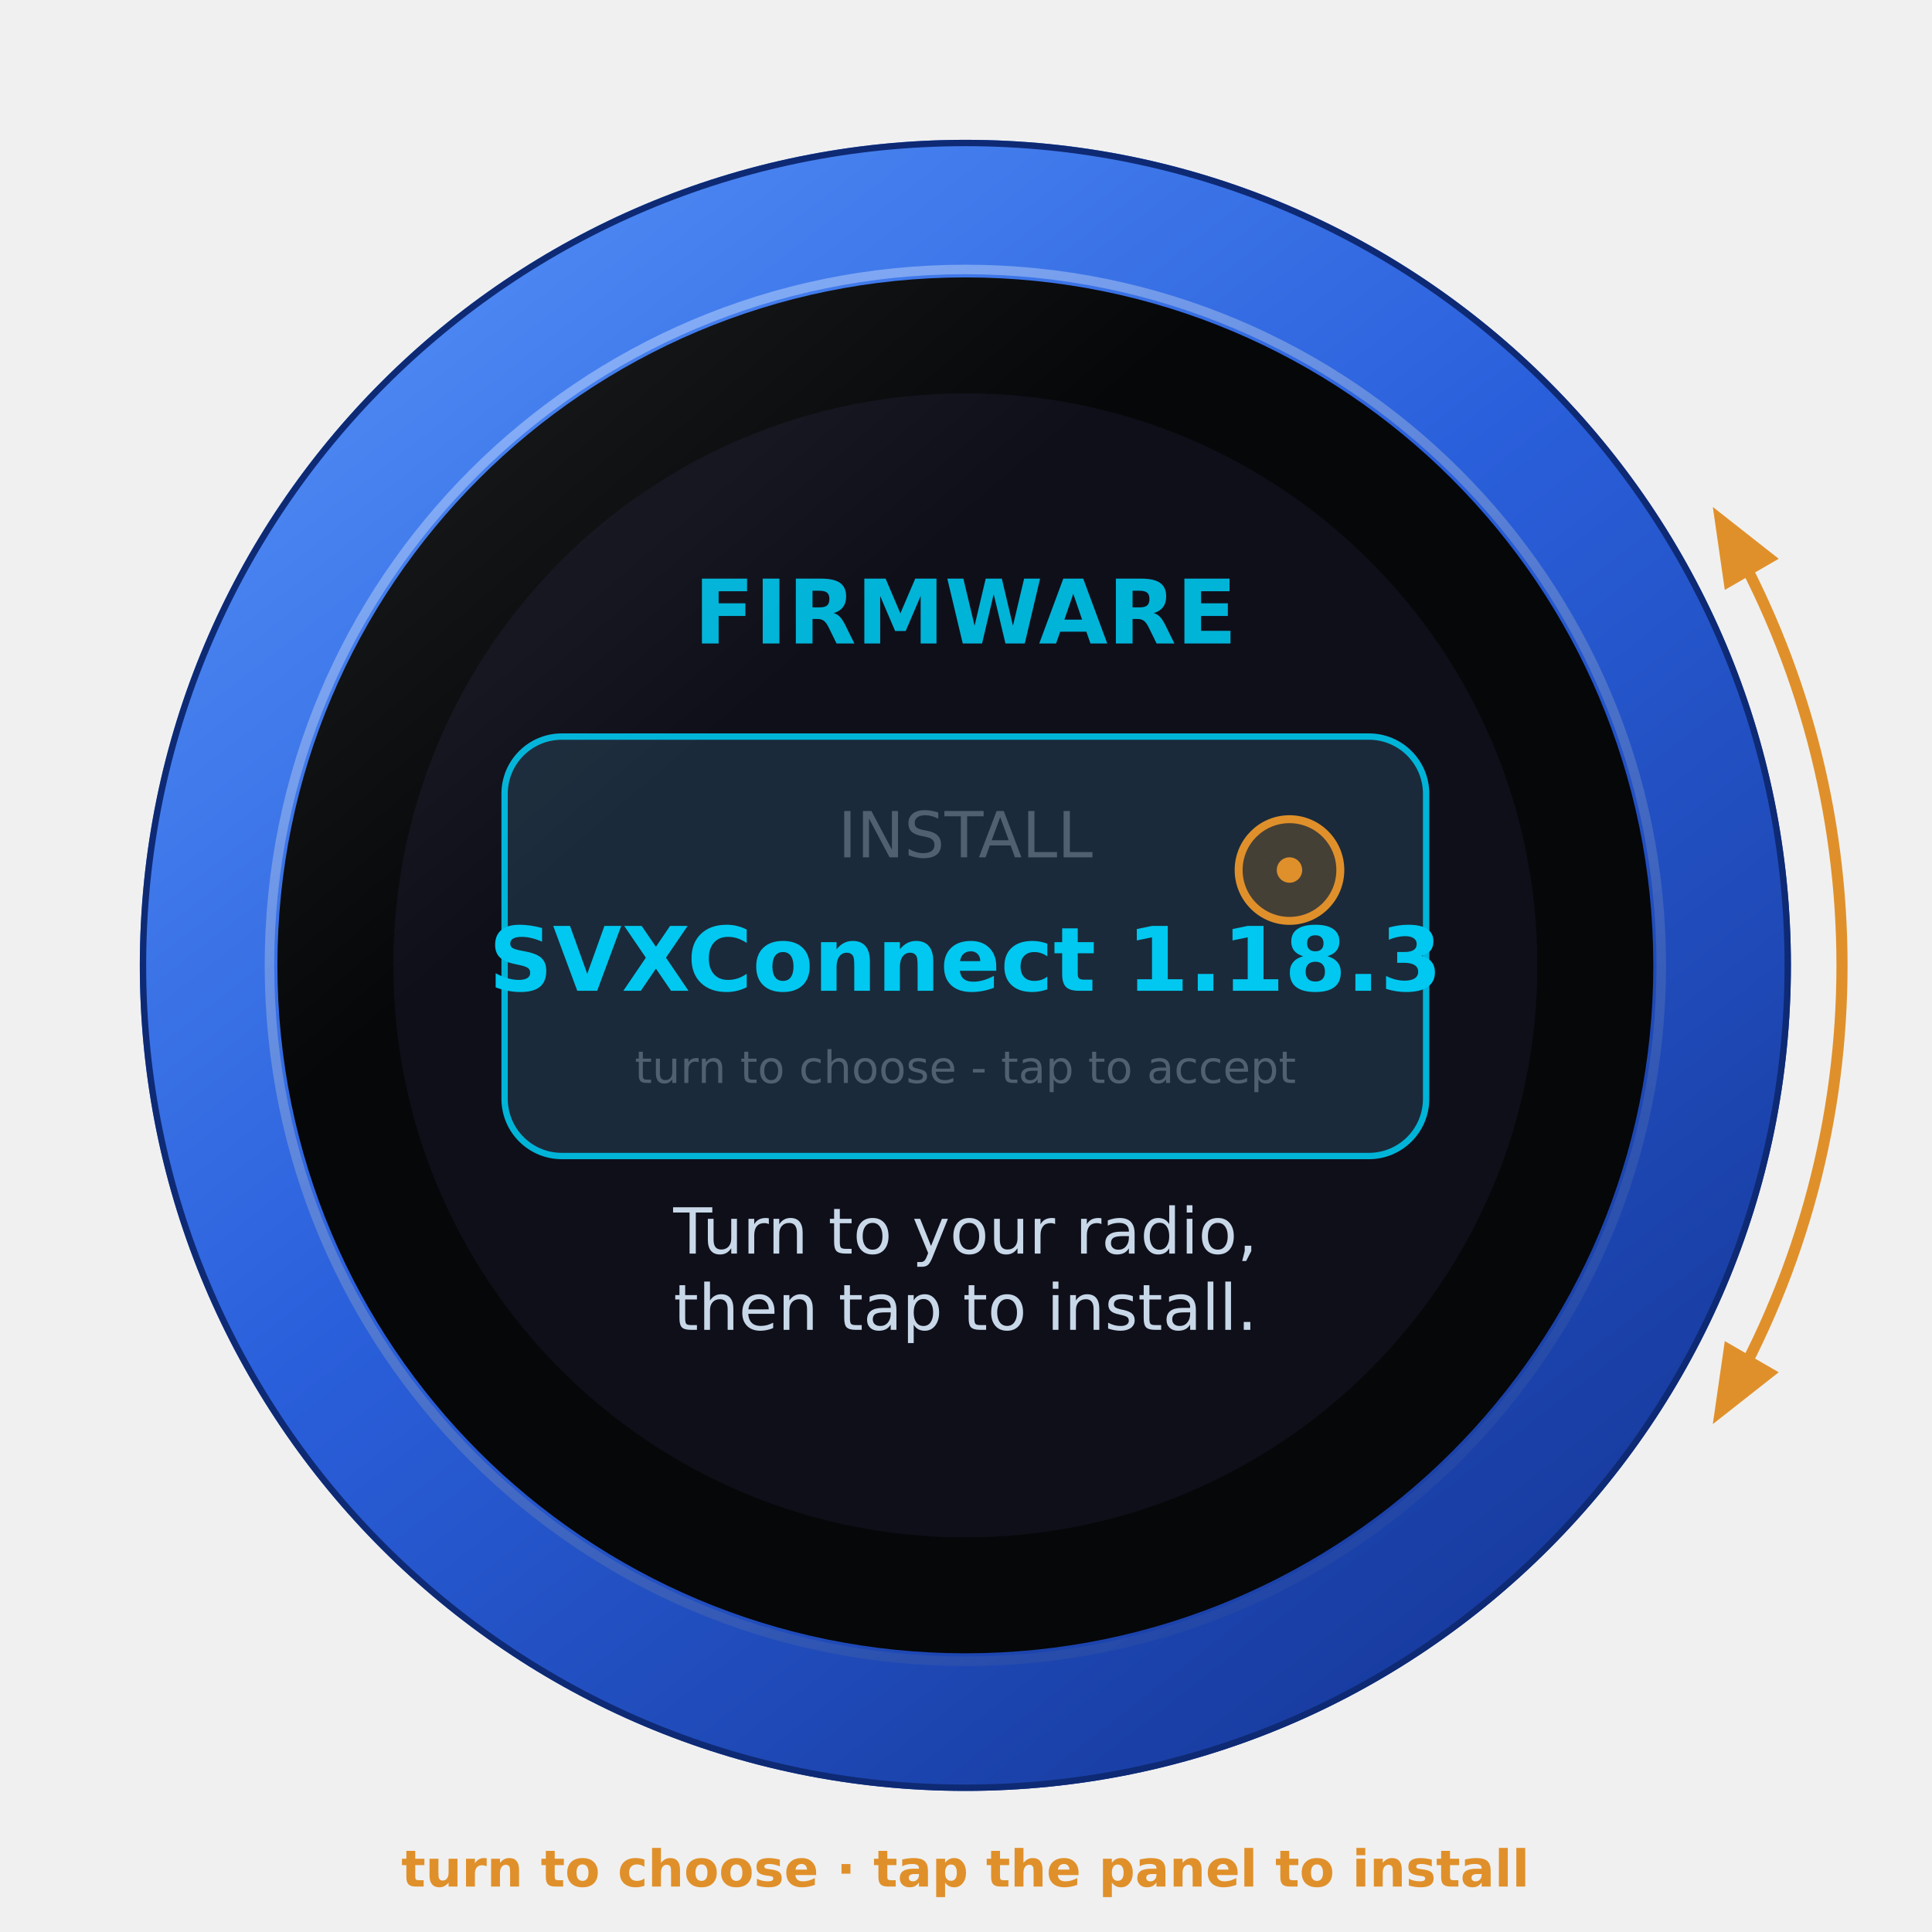
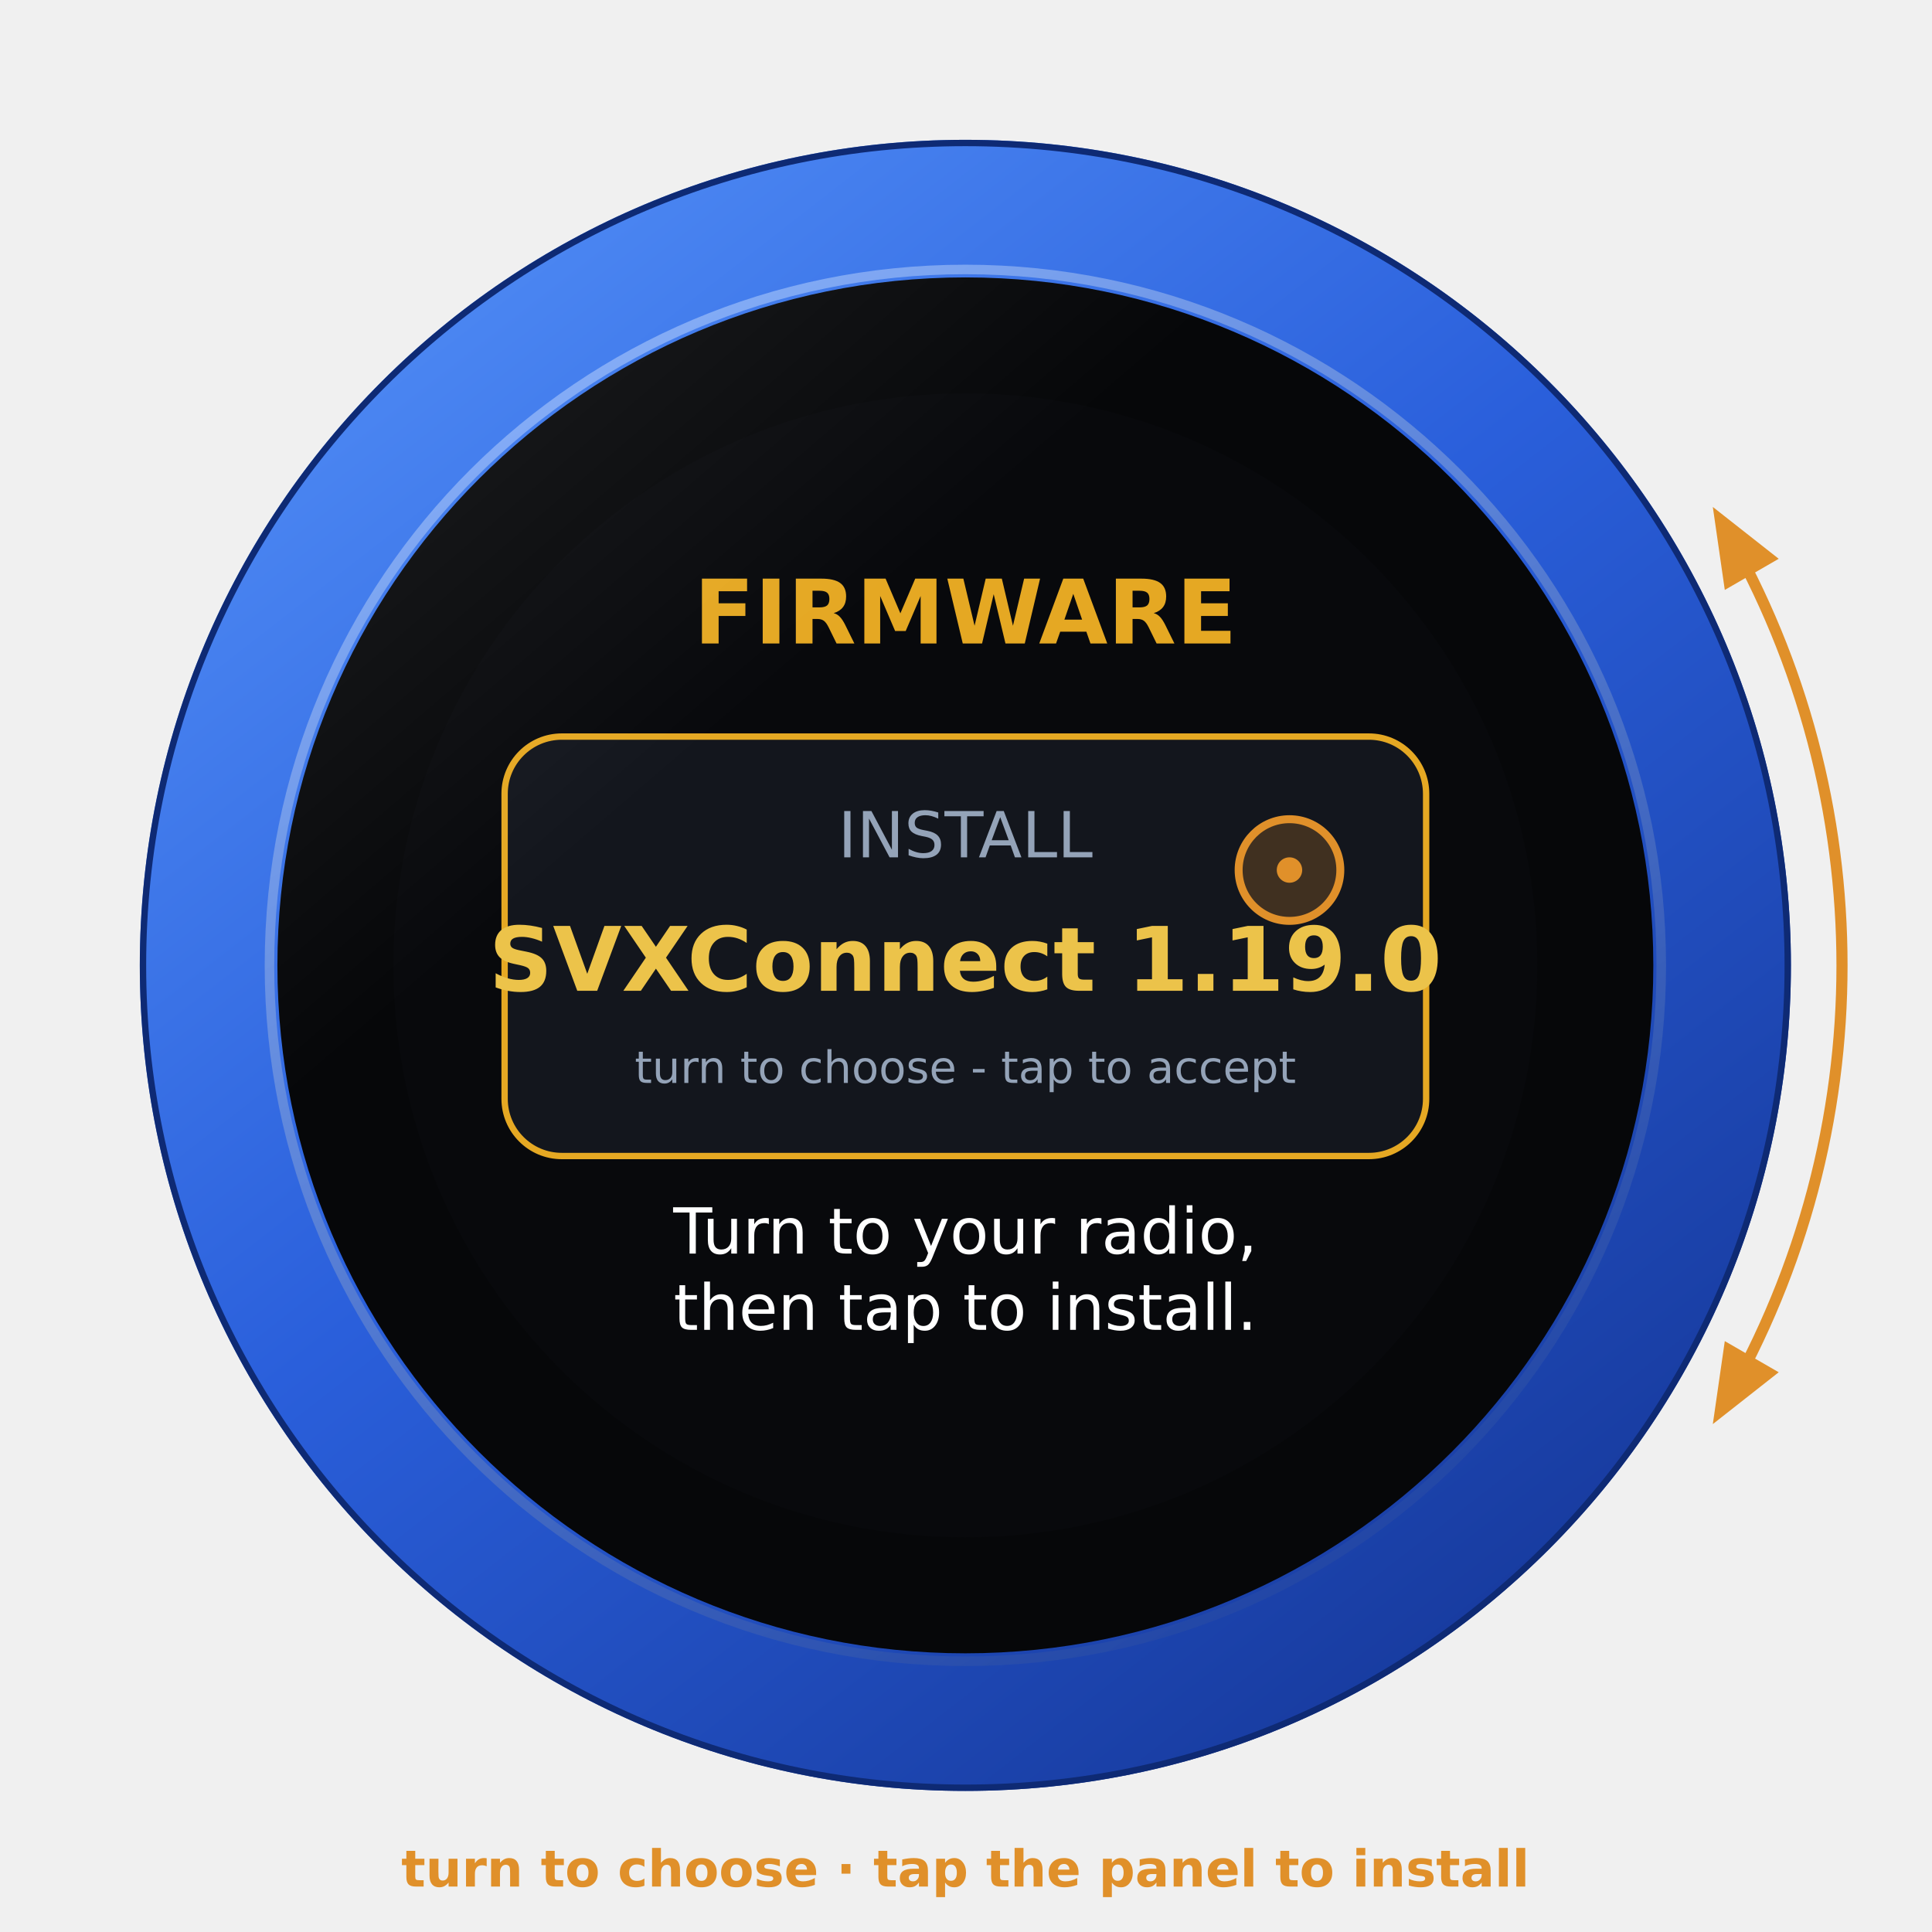
<svg xmlns="http://www.w3.org/2000/svg" viewBox="0 0 608 608" width="608" height="608" role="img" aria-label="The firmwares published for the knob, one a detent">
  <defs>
    <clipPath id="setup-07-glass">
      <circle cx="180" cy="180" r="180" />
    </clipPath>
    <linearGradient id="setup-07-alu" x1="0.15" y1="0.05" x2="0.85" y2="0.95">
      <stop offset="0" stop-color="#4F8BF5" />
      <stop offset="0.45" stop-color="#2A5FDB" />
      <stop offset="1" stop-color="#16389A" />
    </linearGradient>
    <linearGradient id="setup-07-chamfer" x1="0.2" y1="0" x2="0.8" y2="1">
      <stop offset="0" stop-color="#9CC0FF" />
      <stop offset="1" stop-color="#1B3F9E" />
    </linearGradient>
    <linearGradient id="setup-07-gloss" x1="0" y1="0" x2="0.6" y2="0.7">
      <stop offset="0" stop-color="#FFFFFF" stop-opacity="0.10" />
      <stop offset="0.5" stop-color="#FFFFFF" stop-opacity="0" />
    </linearGradient>
    <linearGradient id="setup-07-upd" x1="0" y1="0" x2="0" y2="1">
      <stop offset="0" stop-color="#262015" />
      <stop offset="1" stop-color="#0C0E13" />
    </linearGradient>
    <marker id="setup-07-arrow" viewBox="0 0 10 10" refX="7" refY="5" markerWidth="7" markerHeight="7" orient="auto-start-reverse">
      <path d="M0,1 L10,5 L0,9 z" fill="#E0902A" />
    </marker>
  </defs>
  <circle cx="303.8" cy="303.8" r="259.8" fill="url(#setup-07-alu)" />
  <circle cx="303.8" cy="303.8" r="258.8" fill="none" stroke="#0E2A74" stroke-width="2" />
  <circle cx="303.8" cy="303.8" r="219.0" fill="none" stroke="url(#setup-07-chamfer)" stroke-width="3" opacity="0.8" />
  <circle cx="303.8" cy="303.8" r="216.5" fill="#060709" />
  <g transform="translate(123.8,123.8)">
    <g clip-path="url(#setup-07-glass)">
-       <rect x="0" y="0" width="360" height="360" fill="#0F0F1A" />
-       <text x="180.0" y="78.7" font-size="28" fill="#00B4D8" font-family="DejaVu Sans,Verdana,sans-serif" font-weight="600" text-anchor="middle">FIRMWARE</text>
-       <text x="180.0" y="270.7" font-size="20" fill="#C8D8E8" font-family="DejaVu Sans,Verdana,sans-serif" font-weight="400" text-anchor="middle">Turn to your radio,</text>
-       <text x="180.0" y="294.7" font-size="20" fill="#C8D8E8" font-family="DejaVu Sans,Verdana,sans-serif" font-weight="400" text-anchor="middle">then tap to install.</text>
-       <rect x="35" y="108" width="290" height="132" rx="18" fill="#1A2A3A" stroke="#00B4D8" stroke-width="2" />
-       <text x="180.0" y="146.0" font-size="20" fill="#506070" font-family="DejaVu Sans,Verdana,sans-serif" font-weight="400" text-anchor="middle">INSTALL</text>
-       <text x="180.0" y="188.0" font-size="28" fill="#00C8F0" font-family="DejaVu Sans,Verdana,sans-serif" font-weight="600" text-anchor="middle" textLength="250" lengthAdjust="spacingAndGlyphs">SVXConnect 1.18.3</text>
-       <text x="180.0" y="217.0" font-size="14" fill="#506070" font-family="DejaVu Sans,Verdana,sans-serif" font-weight="400" text-anchor="middle">turn to choose  -  tap to accept</text>
+       <rect x="0" y="0" width="360" height="360" fill="#08090C" />
+       <text x="180.0" y="78.7" font-size="28" fill="#E5A823" font-family="DejaVu Sans,Verdana,sans-serif" font-weight="600" text-anchor="middle">FIRMWARE</text>
+       <text x="180.0" y="270.7" font-size="20" fill="#FFFFFF" font-family="DejaVu Sans,Verdana,sans-serif" font-weight="400" text-anchor="middle">Turn to your radio,</text>
+       <text x="180.0" y="294.7" font-size="20" fill="#FFFFFF" font-family="DejaVu Sans,Verdana,sans-serif" font-weight="400" text-anchor="middle">then tap to install.</text>
+       <rect x="35" y="108" width="290" height="132" rx="18" fill="#13161D" stroke="#E5A823" stroke-width="2" />
+       <text x="180.0" y="146.0" font-size="20" fill="#94A3B8" font-family="DejaVu Sans,Verdana,sans-serif" font-weight="400" text-anchor="middle">INSTALL</text>
+       <text x="180.0" y="188.0" font-size="28" fill="#ECC34A" font-family="DejaVu Sans,Verdana,sans-serif" font-weight="600" text-anchor="middle" textLength="251" lengthAdjust="spacingAndGlyphs">SVXConnect 1.19.0</text>
+       <text x="180.0" y="217.0" font-size="14" fill="#94A3B8" font-family="DejaVu Sans,Verdana,sans-serif" font-weight="400" text-anchor="middle">turn to choose  -  tap to accept</text>
    </g>
  </g>
  <circle cx="303.8" cy="303.8" r="216.5" fill="url(#setup-07-gloss)" />
  <path d="M542.7,165.9 A275.8,275.8 0 0 1 542.7,441.8" fill="none" stroke="#E0902A" stroke-width="3.5" stroke-linecap="round" marker-start="url(#setup-07-arrow)" marker-end="url(#setup-07-arrow)" />
  <circle cx="405.8" cy="273.8" r="16" fill="#E0902A" fill-opacity="0.22" stroke="#E0902A" stroke-width="2.5" />
  <circle cx="405.8" cy="273.8" r="4" fill="#E0902A" />
  <text x="303.8" y="593.7" font-size="16" fill="#E0902A" font-family="DejaVu Sans,Verdana,sans-serif" font-weight="700" text-anchor="middle">turn to choose  ·  tap the panel to install</text>
</svg>
